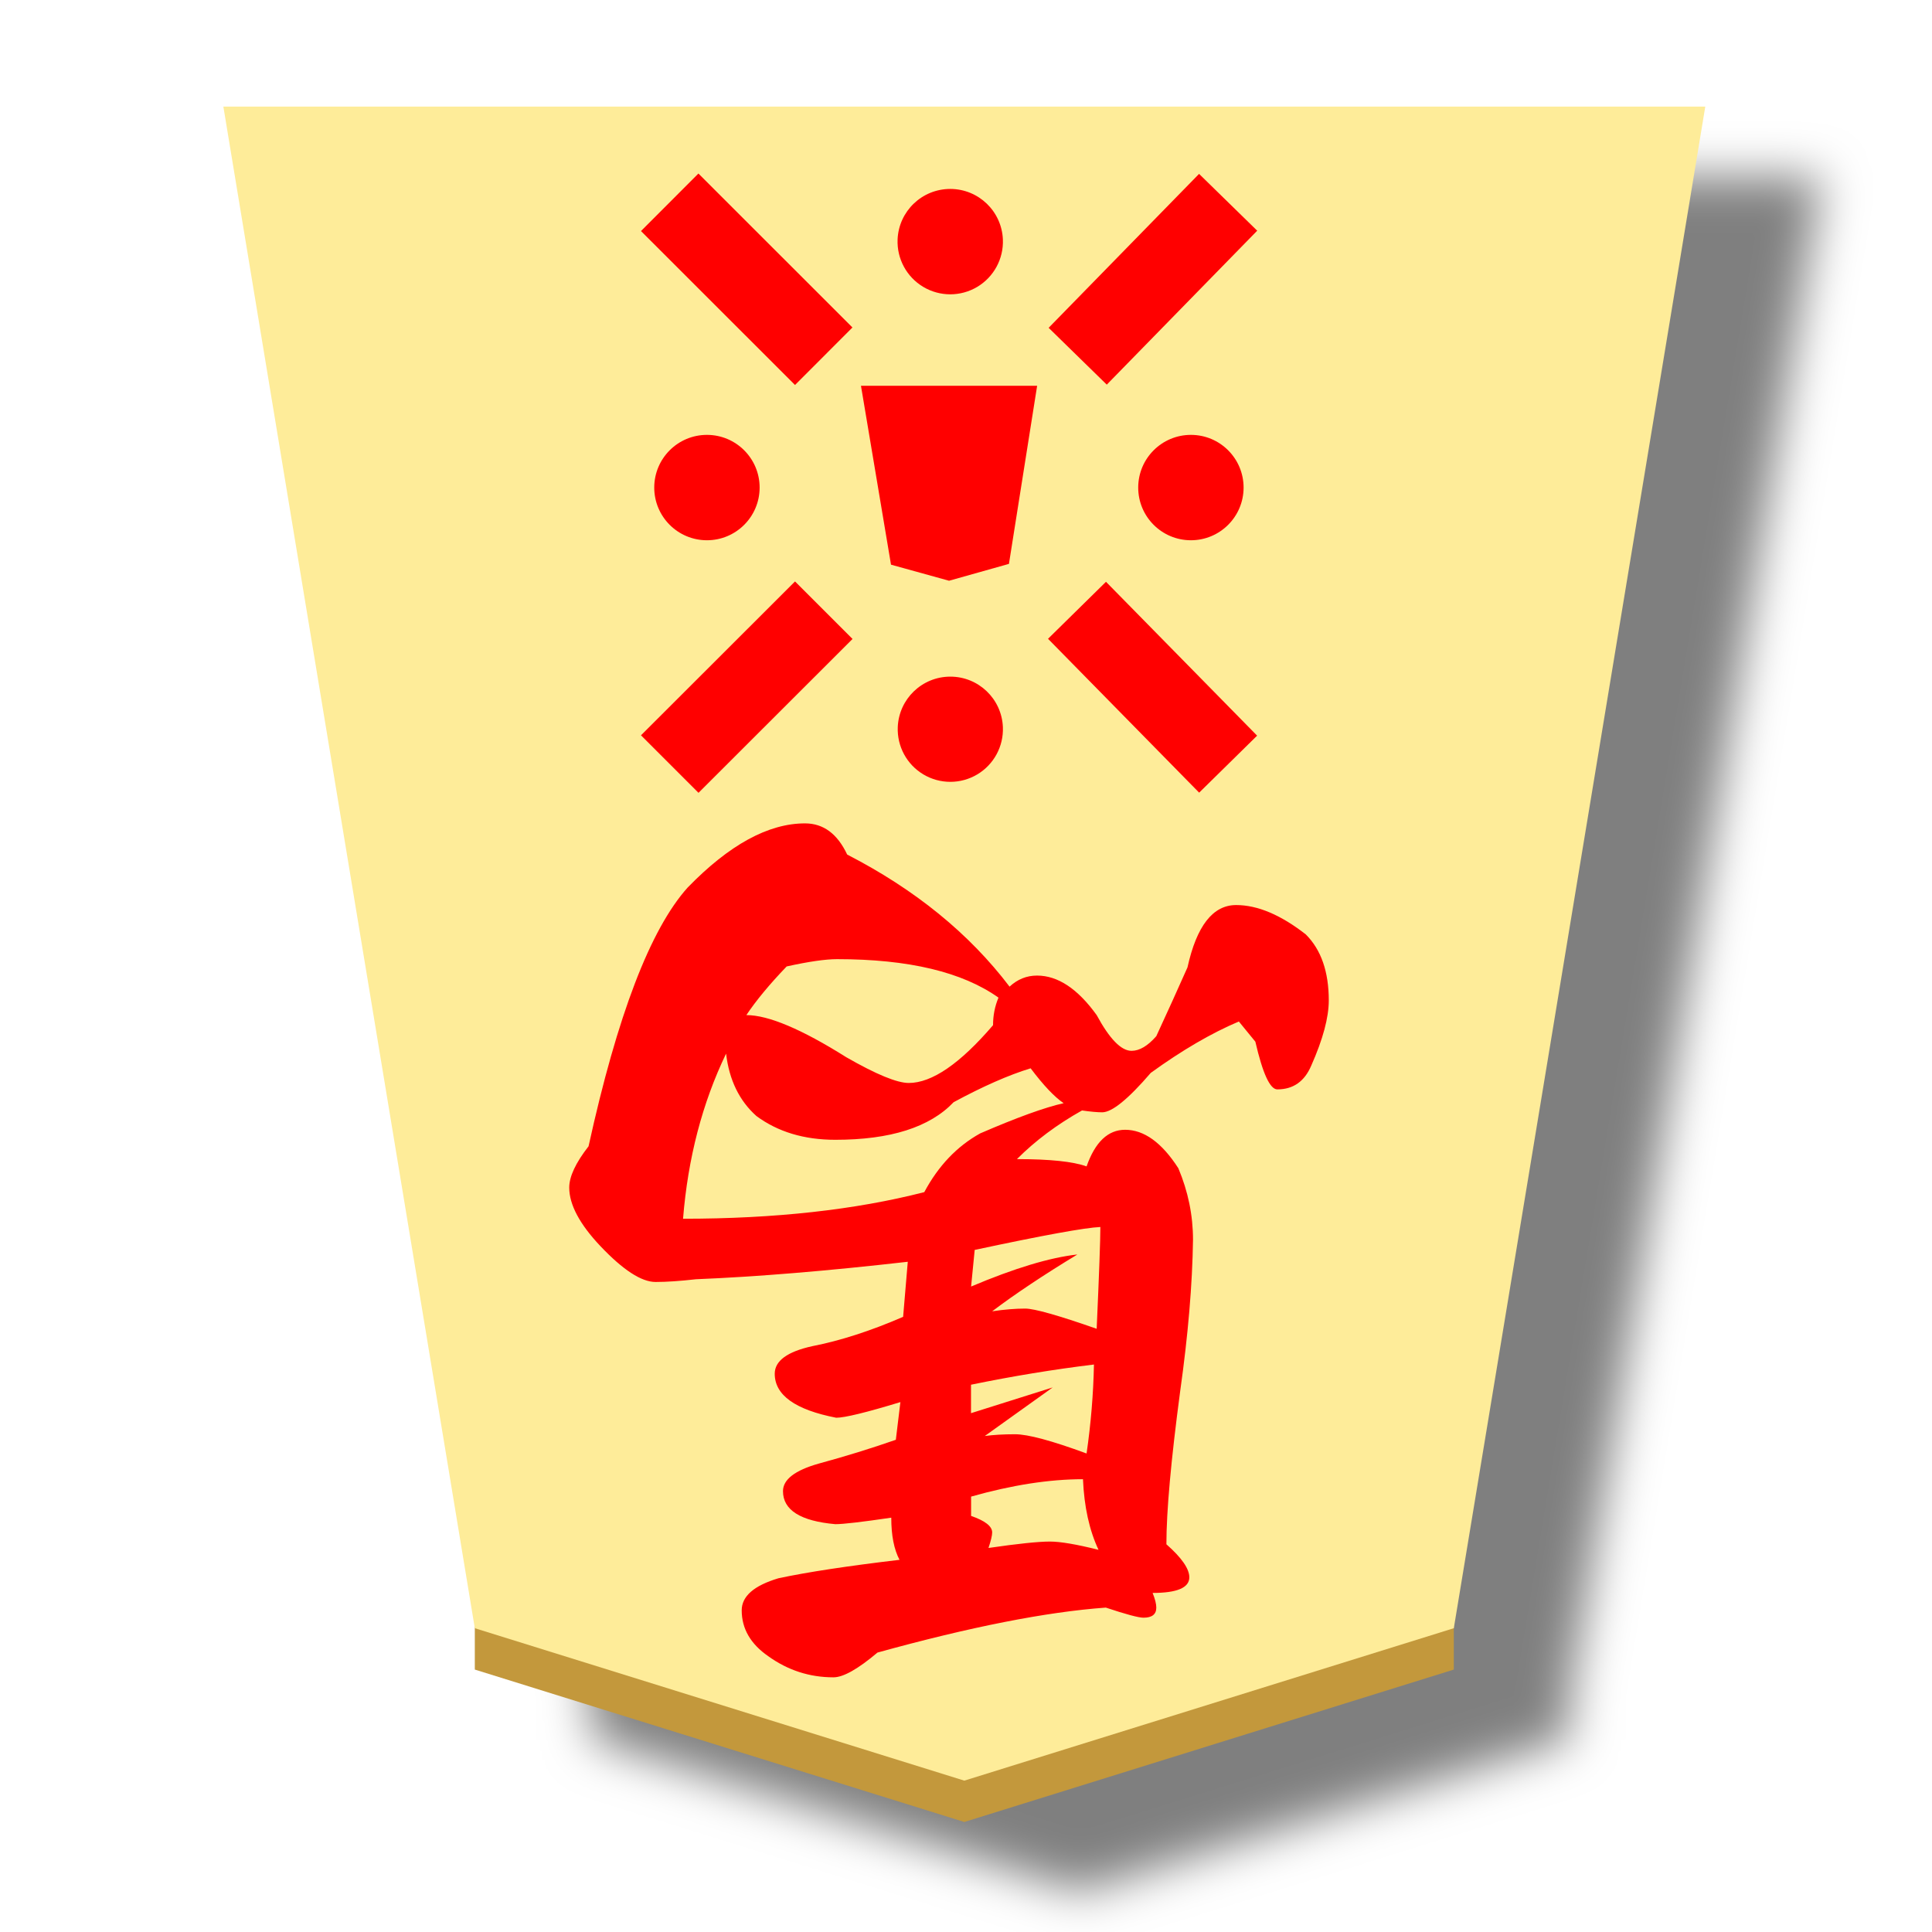
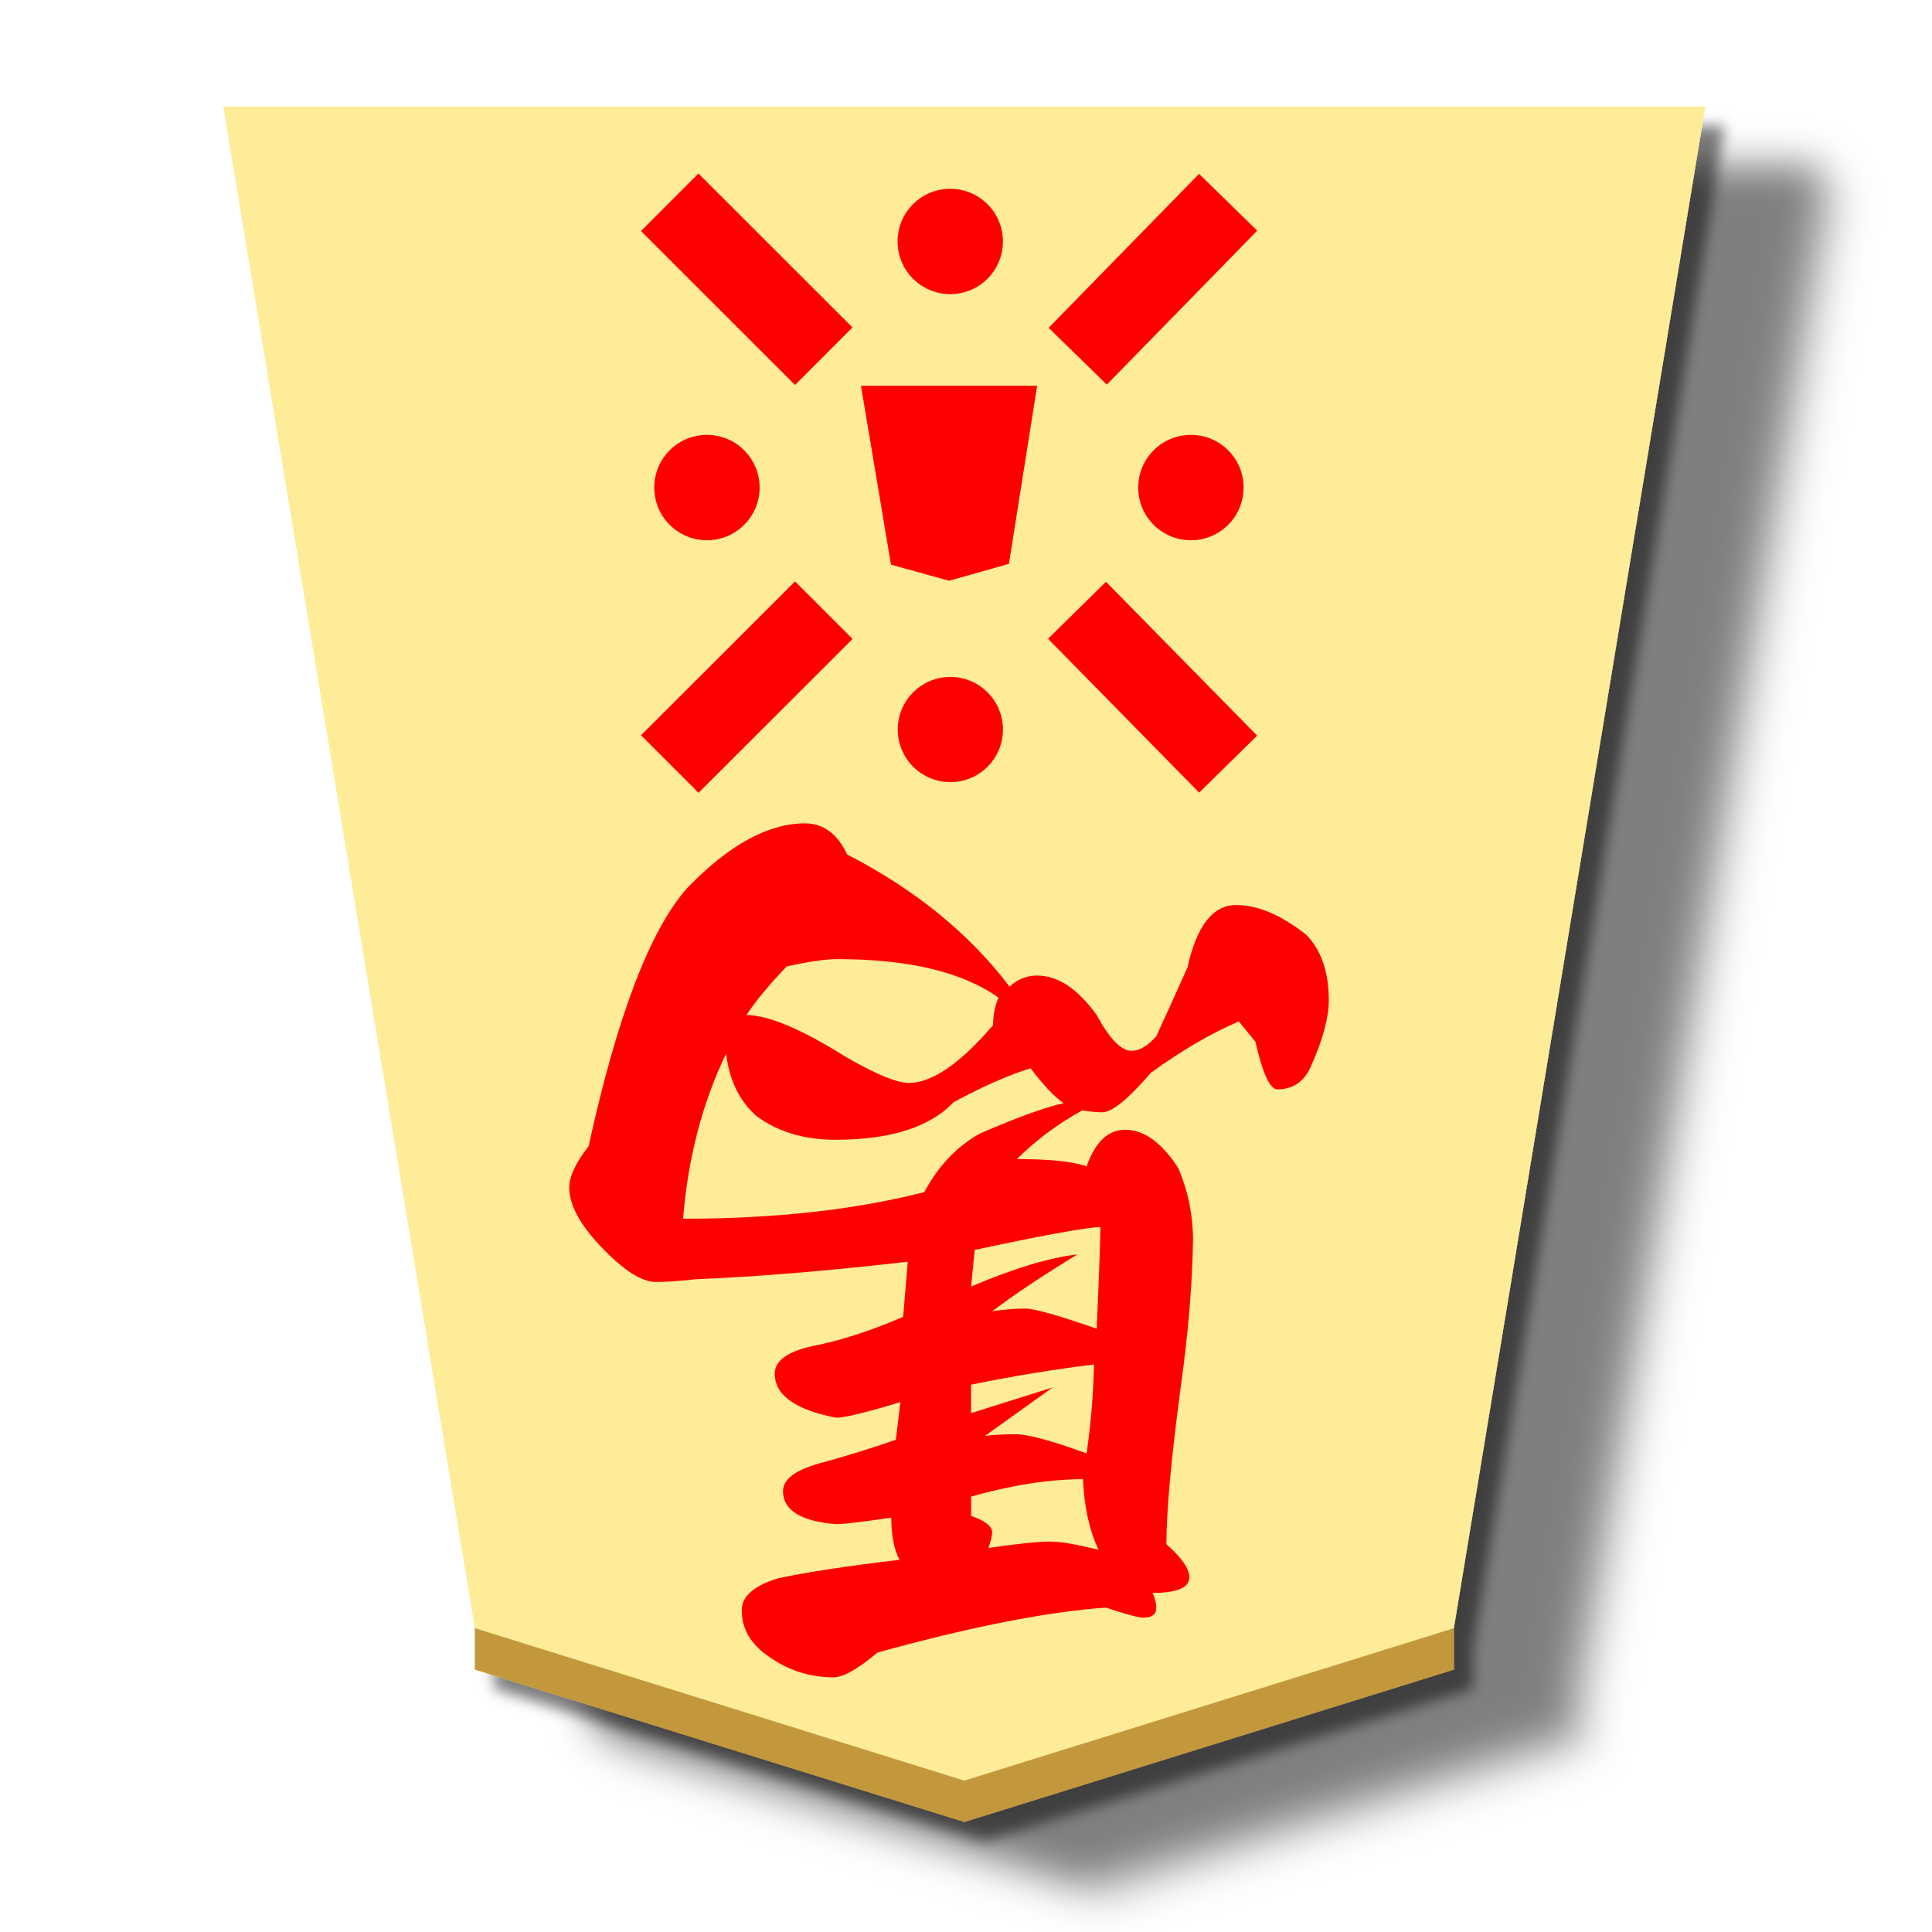
- <svg xmlns="http://www.w3.org/2000/svg" viewBox="0 0 22 22">
-   <defs>
-     <filter id="1UM_svg__a" width="1.154" height="1.106" x="-.038" y="-.033" color-interpolation-filters="sRGB">
-       <feGaussianBlur in="SourceAlpha" result="blur" stdDeviation="1" />
-       <feOffset dx="5" dy="3" in="blur" result="offset" />
-       <feFlood flood-color="#000" flood-opacity=".5" />
-       <feComposite in2="offset" operator="in" />
-       <feComposite in="SourceGraphic" />
-     </filter>
-   </defs>
-   <g filter="url(#1UM_svg__a)" transform="translate(-41.906 -72.914)scale(.26458)">
-     <path fill="#c3983c" d="M178.822 347.44v-3.78l21.068 6.56 21.067-6.56v3.78L199.89 354z" />
-     <path fill="#feec99" d="m199.89 352.22 21.067-6.56 10.823-65.489H168l10.822 65.489z" />
+ <svg xmlns="http://www.w3.org/2000/svg" viewBox="0 0 100 100">
+   <g filter="drop-shadow(6px 3px 1px rgba(0,0,0,0.5))">
+     <g filter="drop-shadow(1px 1px 0.35px rgba(0, 0, 0, .5))">
+       <path fill="#c3983c" d="M24.577 86.418v-4.545l25.337 7.886 25.336-7.886v4.545l-25.336 7.886z" />
+       <path fill="#feec99" d="m49.909 92.164 25.34-7.887L88.265 5.518H11.559l13.018 78.755z" />
+     </g>
+     <path fill="red" d="m53.682 19.968-1.46 9.218-3.1.873-3.004-.832-1.554-9.259Zm-14.364 5.273a2.727 2.727 0 1 1-5.454-.01 2.727 2.727 0 0 1 5.454.01m25.05 0a2.727 2.727 0 1 1-5.454-.01 2.727 2.727 0 0 1 5.454.01M51.91 37.63a2.723 2.723 0 1 1-5.44.005 2.723 2.723 0 0 1 5.44-.004m0-25.237a2.727 2.727 0 1 1-5.45 0 2.727 2.727 0 0 1 5.45 0m5.377 7.514 7.787-7.968L62.063 9l-7.786 7.968Zm4.782 21.118 3-2.95-7.823-7.963-3 2.95zm-20.918-21.1 2.973-2.977-7.973-7.968-2.973 2.977Zm0 10.168 2.977 2.978-7.972 7.963-2.978-2.977Zm10.532 21.541q-.282.668-.282 1.428-2.564 2.99-4.364 2.99-.909 0-3.231-1.331-3.469-2.182-5.173-2.182.759-1.137 2.086-2.518 1.71-.378 2.61-.378 5.554 0 8.358 1.996zm3.372 5.464q-1.472.332-4.318 1.564-1.804 1-2.895 3.04-5.364 1.378-12.486 1.378.377-4.7 2.227-8.546.24 2.041 1.568 3.228 1.664 1.231 4.086 1.231 4.273 0 6.123-1.945 2.277-1.232 3.986-1.755 1 1.328 1.71 1.805m1.568 13.527q-.046 2.282-.382 4.605-2.705-.996-3.7-.996-.905 0-1.568.091l3.513-2.513-4.227 1.331v-1.472q3.227-.664 6.364-1.046m.236 9.591q-1.71-.427-2.514-.427-.904 0-3.181.332.19-.569.19-.805 0-.477-1.09-.854v-1q3.181-.9 5.79-.9.091 2.136.805 3.654m.095-16.709q0 .995-.19 5.268-2.991-1.045-3.7-1.045-.764 0-1.71.14 1.755-1.327 4.41-2.94-2.137.236-5.5 1.659l.186-1.896q5.318-1.136 6.504-1.186m8.023-9.59q.568 2.467 1.137 2.467 1.236 0 1.759-1.236.904-2.041.904-3.368 0-2.232-1.19-3.418-1.946-1.519-3.605-1.519-1.805 0-2.518 3.228-.76 1.709-1.614 3.559-.664.759-1.282.759-.804 0-1.804-1.85-1.473-2.046-3.087-2.046-.804 0-1.423.573-3.136-4.127-8.404-6.836-.76-1.614-2.182-1.614-2.85 0-6.077 3.323-2.896 3.227-5.127 13.39-1 1.283-1 2.137 0 1.327 1.618 3.036 1.754 1.85 2.85 1.85.854 0 2.09-.14 4.696-.191 10.964-.905l-.24 2.85q-2.514 1.09-4.7 1.518-1.946.427-1.946 1.427 0 1.66 3.182 2.278.663 0 3.322-.81l-.236 1.95q-1.9.664-3.986 1.232-1.855.523-1.855 1.428 0 1.468 2.71 1.709.613 0 2.895-.337 0 1.378.427 2.182-4.036.478-6.268.955-1.9.568-1.9 1.659 0 1.427 1.377 2.377 1.518 1.091 3.373 1.091.759 0 2.277-1.282 7.218-1.995 11.818-2.327 1.568.523 1.95.523.664 0 .664-.523 0-.286-.191-.76 1.9 0 1.9-.808 0-.664-1.186-1.71 0-2.563.713-7.927.614-4.363.664-7.831 0-1.9-.76-3.705-1.281-1.99-2.754-1.99-1.327 0-1.995 1.895-1.046-.378-3.605-.378 1.423-1.427 3.368-2.518.664.096 1.046.096.759 0 2.514-2.041 2.422-1.755 4.559-2.66z" />
  </g>
-   <path fill="red" d="m11.81 4.393-.321 2.028-.682.192-.661-.183-.342-2.037Zm-3.16 1.16a.6.6 0 1 1-1.2-.002.6.6 0 0 1 1.2.002m5.511 0a.6.6 0 1 1-1.2-.002.6.6 0 0 1 1.2.002M11.42 8.279a.599.599 0 1 1-1.197.001.599.599 0 0 1 1.197-.001m0-5.552a.6.6 0 1 1-1.199 0 .6.6 0 0 1 1.199 0m1.183 1.653 1.713-1.753-.662-.647-1.713 1.753Zm1.052 4.646.66-.649-1.721-1.752-.66.649zM9.053 4.384l.654-.655-1.754-1.753-.654.655Zm0 2.237.655.655-1.754 1.752-.655-.655Zm2.317 4.739q-.062.147-.062.314-.564.658-.96.658-.2 0-.711-.293-.763-.48-1.138-.48.167-.25.459-.554.376-.083.574-.083 1.222 0 1.839.439zm.742 1.202q-.324.073-.95.344-.397.22-.637.669-1.18.303-2.747.303.083-1.034.49-1.88.053.449.345.71.366.271.899.271.94 0 1.347-.428.501-.271.877-.386.22.292.376.397m.345 2.976q-.01.502-.084 1.013-.595-.219-.814-.219-.199 0-.345.02l.773-.553-.93.293v-.324q.71-.146 1.4-.23m.052 2.11q-.376-.094-.553-.094-.199 0-.7.073.042-.125.042-.177 0-.105-.24-.188v-.22q.7-.198 1.274-.198.02.47.177.804m.021-3.676q0 .219-.042 1.159-.658-.23-.814-.23-.168 0-.376.031.386-.292.97-.647-.47.052-1.21.365l.041-.417q1.17-.25 1.431-.261m1.765-2.11q.125.543.25.543.272 0 .387-.272.199-.449.199-.741 0-.491-.262-.752-.428-.334-.793-.334-.397 0-.554.71-.167.376-.355.783-.146.167-.282.167-.177 0-.397-.407-.324-.45-.679-.45-.177 0-.313.126-.69-.908-1.849-1.504-.167-.355-.48-.355-.627 0-1.337.731-.637.71-1.128 2.946-.22.282-.22.47 0 .292.356.668.386.407.627.407.188 0 .46-.031 1.033-.042 2.412-.199l-.053.627q-.553.24-1.034.334-.428.094-.428.314 0 .365.7.501.146 0 .731-.178l-.052.429q-.418.146-.877.271-.408.115-.408.314 0 .323.596.376.135 0 .637-.074 0 .303.094.48-.888.105-1.379.21-.418.125-.418.365 0 .314.303.523.334.24.742.24.167 0 .501-.282 1.588-.439 2.6-.512.345.115.429.115.146 0 .146-.115 0-.063-.042-.167.418 0 .418-.178 0-.146-.261-.376 0-.564.157-1.744.135-.96.146-1.723 0-.418-.167-.815-.282-.438-.606-.438-.292 0-.439.417-.23-.083-.793-.083.313-.314.741-.554.146.021.23.021.167 0 .553-.449.533-.386 1.003-.585z" />
</svg>
